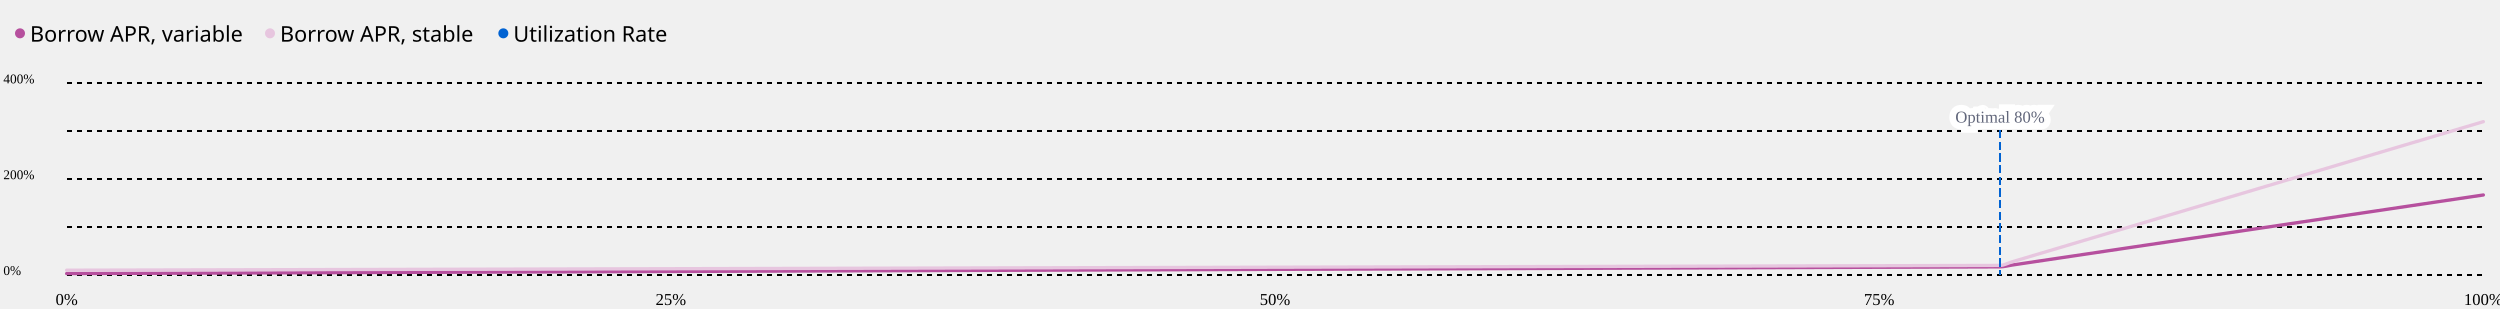
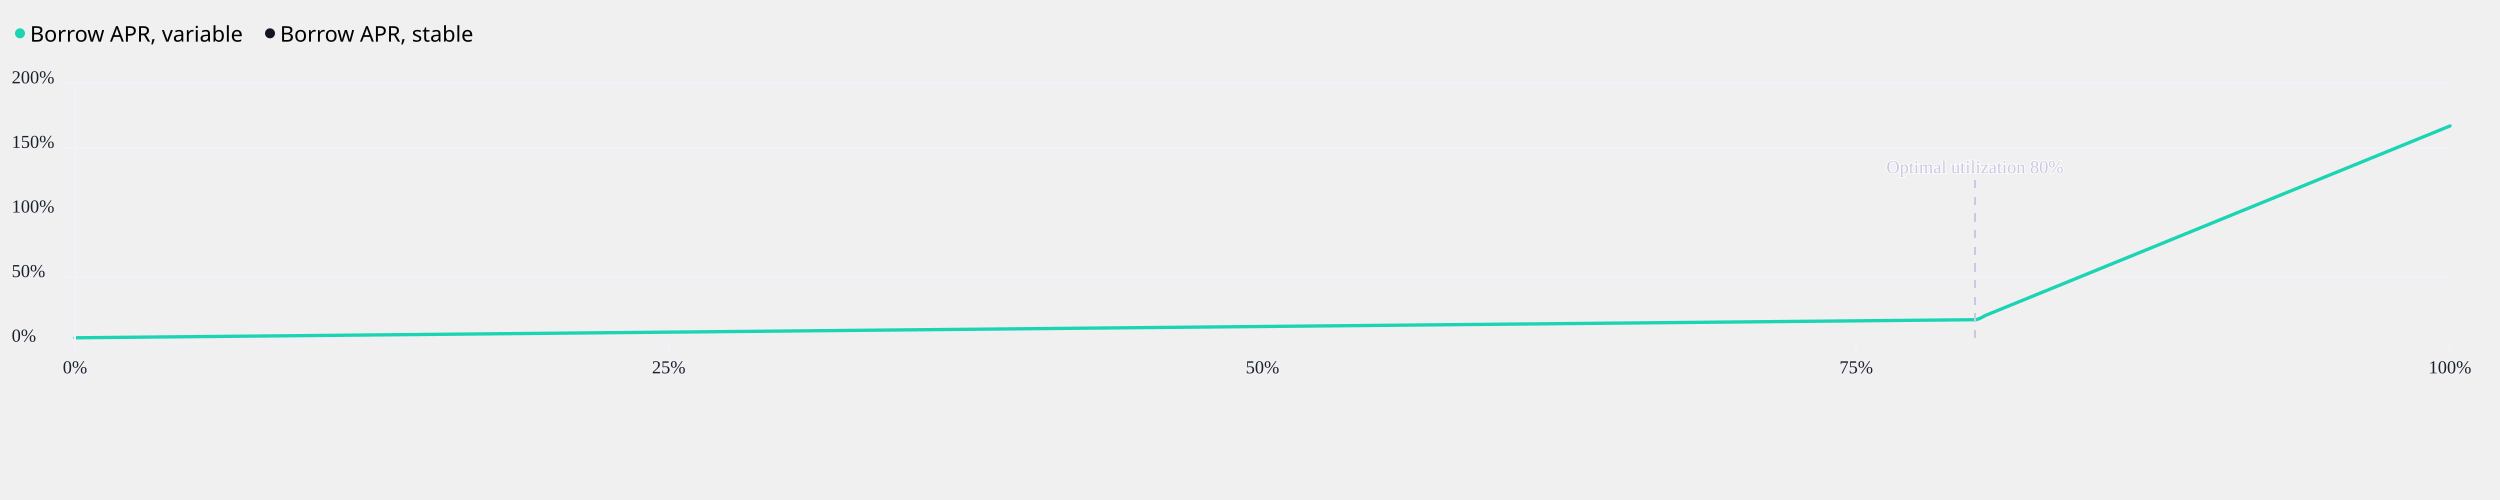
- <svg xmlns="http://www.w3.org/2000/svg" style="background: white;" width="1500" height="185">
+ <svg xmlns="http://www.w3.org/2000/svg" style="background: white;" width="1500" height="300">
  <g style="color: black; font-size: 13px; font-family: sans-serif; transform: translate(18px, 25px);">
    <g>
-       <circle r="3" cx="-6" cy="-5" style="fill: #B6509E" />
+       <circle r="3" cx="-6" cy="-5" style="fill: #1AD4B3" />
      <text>Borrow APR, variable</text>
    </g>
    <g style="transform: translateX(150px);">
-       <circle r="3" cx="-6" cy="-5" style="fill: rgb(231, 198, 223)" />
+       <circle r="3" cx="-6" cy="-5" style="fill: #101423" />
      <text>Borrow APR, stable</text>
    </g>
-     <g style="transform: translateX(290px);">
-       <circle r="3" cx="-6" cy="-5" style="fill: rgb(0, 98, 210)" />
-       <text>Utilization Rate</text>
+   </g>
+   <g class="visx-group" transform="translate(45, 50)">
+     <g class="visx-group visx-rows" transform="translate(0, 0)">
+       <line class="visx-line" x1="0" y1="155" x2="1425" y2="155" fill="transparent" shape-rendering="crispEdges" stroke="#F2F0F9" stroke-width="1" pointer-events="none" />
+       <line class="visx-line" x1="0" y1="116.25" x2="1425" y2="116.25" fill="transparent" shape-rendering="crispEdges" stroke="#F2F0F9" stroke-width="1" pointer-events="none" />
+       <line class="visx-line" x1="0" y1="77.5" x2="1425" y2="77.5" fill="transparent" shape-rendering="crispEdges" stroke="#F2F0F9" stroke-width="1" pointer-events="none" />
+       <line class="visx-line" x1="0" y1="38.75" x2="1425" y2="38.75" fill="transparent" shape-rendering="crispEdges" stroke="#F2F0F9" stroke-width="1" pointer-events="none" />
+       <line class="visx-line" x1="0" y1="0" x2="1425" y2="0" fill="transparent" shape-rendering="crispEdges" stroke="#F2F0F9" stroke-width="1" pointer-events="none" />
    </g>
-   </g>
-   <g class="visx-group" transform="translate(40, 50)">
-     <g class="visx-group visx-rows" transform="translate(0, 0)">
-       <line class="visx-line" x1="0" y1="115" x2="1450" y2="115" fill="transparent" shape-rendering="crispEdges" stroke="#000" stroke-width="1" stroke-dasharray="3,3" pointer-events="none" />
-       <line class="visx-line" x1="0" y1="86.25" x2="1450" y2="86.25" fill="transparent" shape-rendering="crispEdges" stroke="#000" stroke-width="1" stroke-dasharray="3,3" pointer-events="none" />
-       <line class="visx-line" x1="0" y1="57.5" x2="1450" y2="57.5" fill="transparent" shape-rendering="crispEdges" stroke="#000" stroke-width="1" stroke-dasharray="3,3" pointer-events="none" />
-       <line class="visx-line" x1="0" y1="28.75" x2="1450" y2="28.75" fill="transparent" shape-rendering="crispEdges" stroke="#000" stroke-width="1" stroke-dasharray="3,3" pointer-events="none" />
-       <line class="visx-line" x1="0" y1="0" x2="1450" y2="0" fill="transparent" shape-rendering="crispEdges" stroke="#000" stroke-width="1" stroke-dasharray="3,3" pointer-events="none" />
-     </g>
-     <path class="visx-linepath" d="M0,114.137C2.417,114.129,4.833,114.121,7.25,114.112C9.667,114.104,12.083,114.096,14.5,114.087C16.917,114.079,19.333,114.07,21.75,114.062C24.167,114.054,26.583,114.045,29,114.037C31.417,114.028,33.833,114.02,36.25,114.012C38.667,114.003,41.083,113.995,43.5,113.987C45.917,113.978,48.333,113.97,50.75,113.961C53.167,113.953,55.583,113.945,58,113.936C60.417,113.928,62.833,113.919,65.25,113.911C67.667,113.903,70.083,113.894,72.5,113.886C74.917,113.878,77.333,113.869,79.75,113.861C82.167,113.852,84.583,113.844,87,113.836C89.417,113.827,91.833,113.819,94.25,113.81C96.667,113.802,99.083,113.794,101.5,113.785C103.917,113.777,106.333,113.769,108.75,113.76C111.167,113.752,113.583,113.743,116,113.735C118.417,113.727,120.833,113.718,123.25,113.71C125.667,113.701,128.083,113.693,130.5,113.685C132.917,113.676,135.333,113.668,137.75,113.66C140.167,113.651,142.583,113.643,145,113.634C147.417,113.626,149.833,113.618,152.25,113.609C154.667,113.601,157.083,113.592,159.5,113.584C161.917,113.576,164.333,113.567,166.75,113.559C169.167,113.551,171.583,113.542,174,113.534C176.417,113.525,178.833,113.517,181.25,113.509C183.667,113.5,186.083,113.492,188.5,113.483C190.917,113.475,193.333,113.467,195.75,113.458C198.167,113.45,200.583,113.442,203,113.433C205.417,113.425,207.833,113.416,210.25,113.408C212.667,113.4,215.083,113.391,217.5,113.383C219.917,113.374,222.333,113.366,224.75,113.358C227.167,113.349,229.583,113.341,232,113.333C234.417,113.324,236.833,113.316,239.25,113.307C241.667,113.299,244.083,113.291,246.5,113.282C248.917,113.274,251.333,113.265,253.75,113.257C256.167,113.249,258.583,113.24,261,113.232C263.417,113.223,265.833,113.215,268.25,113.207C270.667,113.198,273.083,113.19,275.5,113.182C277.917,113.173,280.333,113.165,282.75,113.156C285.167,113.148,287.583,113.14,290,113.131C292.417,113.123,294.833,113.114,297.25,113.106C299.667,113.098,302.083,113.089,304.5,113.081C306.917,113.073,309.333,113.064,311.75,113.056C314.167,113.047,316.583,113.039,319,113.031C321.417,113.022,323.833,113.014,326.25,113.005C328.667,112.997,331.083,112.989,333.5,112.98C335.917,112.972,338.333,112.964,340.75,112.955C343.167,112.947,345.583,112.938,348,112.93C350.417,112.922,352.833,112.913,355.25,112.905C357.667,112.896,360.083,112.888,362.5,112.88C364.917,112.871,367.333,112.863,369.75,112.855C372.167,112.846,374.583,112.838,377,112.829C379.417,112.821,381.833,112.813,384.25,112.804C386.667,112.796,389.083,112.787,391.5,112.779C393.917,112.771,396.333,112.762,398.75,112.754C401.167,112.746,403.583,112.737,406,112.729C408.417,112.72,410.833,112.712,413.25,112.704C415.667,112.695,418.083,112.687,420.5,112.678C422.917,112.67,425.333,112.662,427.75,112.653C430.167,112.645,432.583,112.637,435,112.628C437.417,112.62,439.833,112.611,442.25,112.603C444.667,112.595,447.083,112.586,449.5,112.578C451.917,112.569,454.333,112.561,456.75,112.553C459.167,112.544,461.583,112.536,464,112.528C466.417,112.519,468.833,112.511,471.25,112.502C473.667,112.494,476.083,112.486,478.5,112.477C480.917,112.469,483.333,112.46,485.75,112.452C488.167,112.444,490.583,112.435,493,112.427C495.417,112.418,497.833,112.41,500.25,112.402C502.667,112.393,505.083,112.385,507.5,112.377C509.917,112.368,512.333,112.36,514.75,112.351C517.167,112.343,519.583,112.335,522,112.326C524.417,112.318,526.833,112.309,529.25,112.301C531.667,112.293,534.083,112.284,536.5,112.276C538.917,112.268,541.333,112.259,543.75,112.251C546.167,112.242,548.583,112.234,551,112.226C553.417,112.217,555.833,112.209,558.25,112.2C560.667,112.192,563.083,112.184,565.5,112.175C567.917,112.167,570.333,112.159,572.75,112.15C575.167,112.142,577.583,112.133,580,112.125C582.417,112.117,584.833,112.108,587.25,112.1C589.667,112.091,592.083,112.083,594.5,112.075C596.917,112.066,599.333,112.058,601.75,112.05C604.167,112.041,606.583,112.033,609,112.024C611.417,112.016,613.833,112.008,616.25,111.999C618.667,111.991,621.083,111.982,623.5,111.974C625.917,111.966,628.333,111.957,630.75,111.949C633.167,111.941,635.583,111.932,638,111.924C640.417,111.915,642.833,111.907,645.25,111.899C647.667,111.89,650.083,111.882,652.5,111.873C654.917,111.865,657.333,111.857,659.75,111.848C662.167,111.84,664.583,111.832,667,111.823C669.417,111.815,671.833,111.806,674.25,111.798C676.667,111.79,679.083,111.781,681.5,111.773C683.917,111.764,686.333,111.756,688.75,111.748C691.167,111.739,693.583,111.731,696,111.722C698.417,111.714,700.833,111.706,703.25,111.697C705.667,111.689,708.083,111.681,710.5,111.672C712.917,111.664,715.333,111.655,717.75,111.647C720.167,111.639,722.583,111.63,725,111.622C727.417,111.613,729.833,111.605,732.25,111.597C734.667,111.588,737.083,111.58,739.5,111.572C741.917,111.563,744.333,111.555,746.75,111.546C749.167,111.538,751.583,111.53,754,111.521C756.417,111.513,758.833,111.504,761.25,111.496C763.667,111.488,766.083,111.479,768.5,111.471C770.917,111.463,773.333,111.454,775.75,111.446C778.167,111.437,780.583,111.429,783,111.421C785.417,111.412,787.833,111.404,790.25,111.395C792.667,111.387,795.083,111.379,797.5,111.37C799.917,111.362,802.333,111.354,804.75,111.345C807.167,111.337,809.583,111.328,812,111.32C814.417,111.312,816.833,111.303,819.25,111.295C821.667,111.286,824.083,111.278,826.5,111.27C828.917,111.261,831.333,111.253,833.75,111.245C836.167,111.236,838.583,111.228,841,111.219C843.417,111.211,845.833,111.203,848.25,111.194C850.667,111.186,853.083,111.177,855.5,111.169C857.917,111.161,860.333,111.152,862.75,111.144C865.167,111.136,867.583,111.127,870,111.119C872.417,111.11,874.833,111.102,877.25,111.094C879.667,111.085,882.083,111.077,884.5,111.068C886.917,111.06,889.333,111.052,891.75,111.043C894.167,111.035,896.583,111.027,899,111.018C901.417,111.01,903.833,111.001,906.25,110.993C908.667,110.985,911.083,110.976,913.5,110.968C915.917,110.959,918.333,110.951,920.75,110.943C923.167,110.934,925.583,110.926,928,110.918C930.417,110.909,932.833,110.901,935.25,110.892C937.667,110.884,940.083,110.876,942.5,110.867C944.917,110.859,947.333,110.85,949.75,110.842C952.167,110.834,954.583,110.825,957,110.817C959.417,110.808,961.833,110.8,964.25,110.792C966.667,110.783,969.083,110.775,971.5,110.767C973.917,110.758,976.333,110.75,978.75,110.741C981.167,110.733,983.583,110.725,986,110.716C988.417,110.708,990.833,110.699,993.25,110.691C995.667,110.683,998.083,110.674,1000.5,110.666C1002.917,110.658,1005.333,110.649,1007.75,110.641C1010.167,110.632,1012.583,110.624,1015,110.616C1017.417,110.607,1019.833,110.599,1022.25,110.59C1024.667,110.582,1027.083,110.574,1029.5,110.565C1031.917,110.557,1034.333,110.549,1036.75,110.54C1039.167,110.532,1041.583,110.523,1044,110.515C1046.417,110.507,1048.833,110.498,1051.25,110.49C1053.667,110.481,1056.083,110.473,1058.5,110.465C1060.917,110.456,1063.333,110.448,1065.75,110.44C1068.167,110.431,1070.583,110.423,1073,110.414C1075.417,110.406,1077.833,110.398,1080.25,110.389C1082.667,110.381,1085.083,110.372,1087.5,110.364C1089.917,110.356,1092.333,110.347,1094.75,110.339C1097.167,110.331,1099.583,110.322,1102,110.314C1104.417,110.305,1106.833,110.297,1109.25,110.289C1111.667,110.28,1114.083,110.272,1116.5,110.263C1118.917,110.255,1121.333,110.247,1123.75,110.238C1126.167,110.23,1128.583,110.222,1131,110.213C1133.417,110.205,1135.833,110.196,1138.25,110.188C1140.667,110.18,1143.083,110.171,1145.5,110.163C1147.917,110.154,1150.333,110.146,1152.75,110.138C1155.167,110.129,1157.583,110.129,1160,110.112C1162.417,110.096,1164.833,109.394,1167.25,109.034C1169.667,108.675,1172.083,108.316,1174.5,107.956C1176.917,107.597,1179.333,107.238,1181.75,106.878C1184.167,106.519,1186.583,106.159,1189,105.8C1191.417,105.441,1193.833,105.081,1196.25,104.722C1198.667,104.362,1201.083,104.003,1203.5,103.644C1205.917,103.284,1208.333,102.925,1210.75,102.566C1213.167,102.206,1215.583,101.847,1218,101.488C1220.417,101.128,1222.833,100.769,1225.25,100.409C1227.667,100.05,1230.083,99.691,1232.5,99.331C1234.917,98.972,1237.333,98.612,1239.75,98.253C1242.167,97.894,1244.583,97.534,1247,97.175C1249.417,96.816,1251.833,96.456,1254.25,96.097C1256.667,95.738,1259.083,95.378,1261.5,95.019C1263.917,94.659,1266.333,94.3,1268.75,93.941C1271.167,93.581,1273.583,93.222,1276,92.862C1278.417,92.503,1280.833,92.144,1283.25,91.784C1285.667,91.425,1288.083,91.066,1290.5,90.706C1292.917,90.347,1295.333,89.988,1297.75,89.628C1300.167,89.269,1302.583,88.909,1305,88.55C1307.417,88.191,1309.833,87.831,1312.25,87.472C1314.667,87.112,1317.083,86.753,1319.5,86.394C1321.917,86.034,1324.333,85.675,1326.75,85.316C1329.167,84.956,1331.583,84.597,1334,84.237C1336.417,83.878,1338.833,83.519,1341.25,83.159C1343.667,82.8,1346.083,82.441,1348.5,82.081C1350.917,81.722,1353.333,81.362,1355.75,81.003C1358.167,80.644,1360.583,80.284,1363,79.925C1365.417,79.566,1367.833,79.206,1370.25,78.847C1372.667,78.487,1375.083,78.128,1377.5,77.769C1379.917,77.409,1382.333,77.05,1384.75,76.691C1387.167,76.331,1389.583,75.972,1392,75.612C1394.417,75.253,1396.833,74.894,1399.25,74.534C1401.667,74.175,1404.083,73.816,1406.5,73.456C1408.917,73.097,1411.333,72.737,1413.75,72.378C1416.167,72.019,1418.583,71.659,1421,71.3C1423.417,70.941,1425.833,70.581,1428.25,70.222C1430.667,69.862,1433.083,69.503,1435.5,69.144C1437.917,68.784,1440.333,68.425,1442.75,68.066C1445.167,67.706,1447.583,67.347,1450,66.987" fill="transparent" stroke-linecap="round" stroke="#B6509E" stroke-width="2" />
-     <path class="visx-linepath" d="M0,112.125C2.417,112.119,4.833,112.113,7.25,112.107C9.667,112.101,12.083,112.095,14.5,112.089C16.917,112.083,19.333,112.077,21.75,112.071C24.167,112.065,26.583,112.059,29,112.053C31.417,112.047,33.833,112.041,36.25,112.035C38.667,112.029,41.083,112.023,43.5,112.017C45.917,112.011,48.333,112.005,50.75,111.999C53.167,111.993,55.583,111.987,58,111.981C60.417,111.975,62.833,111.969,65.25,111.963C67.667,111.957,70.083,111.951,72.5,111.945C74.917,111.939,77.333,111.933,79.75,111.927C82.167,111.921,84.583,111.915,87,111.909C89.417,111.903,91.833,111.897,94.25,111.891C96.667,111.885,99.083,111.879,101.5,111.873C103.917,111.867,106.333,111.861,108.75,111.855C111.167,111.849,113.583,111.843,116,111.838C118.417,111.832,120.833,111.826,123.25,111.82C125.667,111.814,128.083,111.808,130.5,111.802C132.917,111.796,135.333,111.79,137.75,111.784C140.167,111.778,142.583,111.772,145,111.766C147.417,111.76,149.833,111.754,152.25,111.748C154.667,111.742,157.083,111.736,159.5,111.73C161.917,111.724,164.333,111.718,166.75,111.712C169.167,111.706,171.583,111.7,174,111.694C176.417,111.688,178.833,111.682,181.25,111.676C183.667,111.67,186.083,111.664,188.5,111.658C190.917,111.652,193.333,111.646,195.75,111.64C198.167,111.634,200.583,111.628,203,111.622C205.417,111.616,207.833,111.61,210.25,111.604C212.667,111.598,215.083,111.592,217.5,111.586C219.917,111.58,222.333,111.574,224.75,111.568C227.167,111.562,229.583,111.556,232,111.55C234.417,111.544,236.833,111.538,239.25,111.532C241.667,111.526,244.083,111.52,246.5,111.514C248.917,111.508,251.333,111.502,253.75,111.496C256.167,111.49,258.583,111.484,261,111.478C263.417,111.472,265.833,111.466,268.25,111.46C270.667,111.454,273.083,111.448,275.5,111.442C277.917,111.436,280.333,111.43,282.75,111.424C285.167,111.418,287.583,111.412,290,111.406C292.417,111.4,294.833,111.394,297.25,111.388C299.667,111.382,302.083,111.376,304.5,111.37C306.917,111.364,309.333,111.358,311.75,111.352C314.167,111.346,316.583,111.34,319,111.334C321.417,111.328,323.833,111.322,326.25,111.316C328.667,111.31,331.083,111.304,333.5,111.298C335.917,111.292,338.333,111.286,340.75,111.28C343.167,111.274,345.583,111.268,348,111.263C350.417,111.257,352.833,111.251,355.25,111.245C357.667,111.239,360.083,111.233,362.5,111.227C364.917,111.221,367.333,111.215,369.75,111.209C372.167,111.203,374.583,111.197,377,111.191C379.417,111.185,381.833,111.179,384.25,111.173C386.667,111.167,389.083,111.161,391.5,111.155C393.917,111.149,396.333,111.143,398.75,111.137C401.167,111.131,403.583,111.125,406,111.119C408.417,111.113,410.833,111.107,413.25,111.101C415.667,111.095,418.083,111.089,420.5,111.083C422.917,111.077,425.333,111.071,427.75,111.065C430.167,111.059,432.583,111.053,435,111.047C437.417,111.041,439.833,111.035,442.25,111.029C444.667,111.023,447.083,111.017,449.5,111.011C451.917,111.005,454.333,110.999,456.75,110.993C459.167,110.987,461.583,110.981,464,110.975C466.417,110.969,468.833,110.963,471.25,110.957C473.667,110.951,476.083,110.945,478.5,110.939C480.917,110.933,483.333,110.927,485.75,110.921C488.167,110.915,490.583,110.909,493,110.903C495.417,110.897,497.833,110.891,500.25,110.885C502.667,110.879,505.083,110.873,507.5,110.867C509.917,110.861,512.333,110.855,514.75,110.849C517.167,110.843,519.583,110.837,522,110.831C524.417,110.825,526.833,110.819,529.25,110.813C531.667,110.807,534.083,110.801,536.5,110.795C538.917,110.789,541.333,110.783,543.75,110.777C546.167,110.771,548.583,110.765,551,110.759C553.417,110.753,555.833,110.747,558.25,110.741C560.667,110.735,563.083,110.729,565.5,110.723C567.917,110.717,570.333,110.711,572.75,110.705C575.167,110.699,577.583,110.693,580,110.688C582.417,110.682,584.833,110.676,587.25,110.67C589.667,110.664,592.083,110.658,594.5,110.652C596.917,110.646,599.333,110.64,601.75,110.634C604.167,110.628,606.583,110.622,609,110.616C611.417,110.61,613.833,110.604,616.25,110.598C618.667,110.592,621.083,110.586,623.5,110.58C625.917,110.574,628.333,110.568,630.75,110.562C633.167,110.556,635.583,110.55,638,110.544C640.417,110.538,642.833,110.532,645.25,110.526C647.667,110.52,650.083,110.514,652.5,110.508C654.917,110.502,657.333,110.496,659.75,110.49C662.167,110.484,664.583,110.478,667,110.472C669.417,110.466,671.833,110.46,674.25,110.454C676.667,110.448,679.083,110.442,681.5,110.436C683.917,110.43,686.333,110.424,688.75,110.418C691.167,110.412,693.583,110.406,696,110.4C698.417,110.394,700.833,110.388,703.25,110.382C705.667,110.376,708.083,110.37,710.5,110.364C712.917,110.358,715.333,110.352,717.75,110.346C720.167,110.34,722.583,110.334,725,110.328C727.417,110.322,729.833,110.316,732.25,110.31C734.667,110.304,737.083,110.298,739.5,110.292C741.917,110.286,744.333,110.28,746.75,110.274C749.167,110.268,751.583,110.262,754,110.256C756.417,110.25,758.833,110.244,761.25,110.238C763.667,110.232,766.083,110.226,768.5,110.22C770.917,110.214,773.333,110.208,775.75,110.202C778.167,110.196,780.583,110.19,783,110.184C785.417,110.178,787.833,110.172,790.25,110.166C792.667,110.16,795.083,110.154,797.5,110.148C799.917,110.142,802.333,110.136,804.75,110.13C807.167,110.124,809.583,110.118,812,110.112C814.417,110.107,816.833,110.101,819.25,110.095C821.667,110.089,824.083,110.083,826.5,110.077C828.917,110.071,831.333,110.065,833.75,110.059C836.167,110.053,838.583,110.047,841,110.041C843.417,110.035,845.833,110.029,848.25,110.023C850.667,110.017,853.083,110.011,855.5,110.005C857.917,109.999,860.333,109.993,862.75,109.987C865.167,109.981,867.583,109.975,870,109.969C872.417,109.963,874.833,109.957,877.25,109.951C879.667,109.945,882.083,109.939,884.5,109.933C886.917,109.927,889.333,109.921,891.75,109.915C894.167,109.909,896.583,109.903,899,109.897C901.417,109.891,903.833,109.885,906.25,109.879C908.667,109.873,911.083,109.867,913.5,109.861C915.917,109.855,918.333,109.849,920.75,109.843C923.167,109.837,925.583,109.831,928,109.825C930.417,109.819,932.833,109.813,935.25,109.807C937.667,109.801,940.083,109.795,942.5,109.789C944.917,109.783,947.333,109.777,949.75,109.771C952.167,109.765,954.583,109.759,957,109.753C959.417,109.747,961.833,109.741,964.25,109.735C966.667,109.729,969.083,109.723,971.5,109.717C973.917,109.711,976.333,109.705,978.75,109.699C981.167,109.693,983.583,109.687,986,109.681C988.417,109.675,990.833,109.669,993.25,109.663C995.667,109.657,998.083,109.651,1000.5,109.645C1002.917,109.639,1005.333,109.633,1007.75,109.627C1010.167,109.621,1012.583,109.615,1015,109.609C1017.417,109.603,1019.833,109.597,1022.25,109.591C1024.667,109.585,1027.083,109.579,1029.5,109.573C1031.917,109.567,1034.333,109.561,1036.75,109.555C1039.167,109.549,1041.583,109.543,1044,109.538C1046.417,109.532,1048.833,109.526,1051.25,109.52C1053.667,109.514,1056.083,109.508,1058.5,109.502C1060.917,109.496,1063.333,109.49,1065.75,109.484C1068.167,109.478,1070.583,109.472,1073,109.466C1075.417,109.46,1077.833,109.454,1080.25,109.448C1082.667,109.442,1085.083,109.436,1087.5,109.43C1089.917,109.424,1092.333,109.418,1094.75,109.412C1097.167,109.406,1099.583,109.4,1102,109.394C1104.417,109.388,1106.833,109.382,1109.25,109.376C1111.667,109.37,1114.083,109.364,1116.5,109.358C1118.917,109.352,1121.333,109.346,1123.75,109.34C1126.167,109.334,1128.583,109.328,1131,109.322C1133.417,109.316,1135.833,109.31,1138.25,109.304C1140.667,109.298,1143.083,109.292,1145.5,109.286C1147.917,109.28,1150.333,109.274,1152.75,109.268C1155.167,109.262,1157.583,109.262,1160,109.25C1162.417,109.238,1164.833,107.812,1167.25,107.094C1169.667,106.375,1172.083,105.656,1174.5,104.938C1176.917,104.219,1179.333,103.5,1181.75,102.781C1184.167,102.062,1186.583,101.344,1189,100.625C1191.417,99.906,1193.833,99.188,1196.25,98.469C1198.667,97.75,1201.083,97.031,1203.5,96.312C1205.917,95.594,1208.333,94.875,1210.75,94.156C1213.167,93.438,1215.583,92.719,1218,92C1220.417,91.281,1222.833,90.562,1225.25,89.844C1227.667,89.125,1230.083,88.406,1232.5,87.688C1234.917,86.969,1237.333,86.25,1239.75,85.531C1242.167,84.812,1244.583,84.094,1247,83.375C1249.417,82.656,1251.833,81.938,1254.25,81.219C1256.667,80.5,1259.083,79.781,1261.5,79.062C1263.917,78.344,1266.333,77.625,1268.75,76.906C1271.167,76.188,1273.583,75.469,1276,74.75C1278.417,74.031,1280.833,73.312,1283.25,72.594C1285.667,71.875,1288.083,71.156,1290.5,70.438C1292.917,69.719,1295.333,69,1297.75,68.281C1300.167,67.562,1302.583,66.844,1305,66.125C1307.417,65.406,1309.833,64.688,1312.25,63.969C1314.667,63.25,1317.083,62.531,1319.5,61.812C1321.917,61.094,1324.333,60.375,1326.75,59.656C1329.167,58.938,1331.583,58.219,1334,57.5C1336.417,56.781,1338.833,56.062,1341.25,55.344C1343.667,54.625,1346.083,53.906,1348.5,53.188C1350.917,52.469,1353.333,51.75,1355.75,51.031C1358.167,50.312,1360.583,49.594,1363,48.875C1365.417,48.156,1367.833,47.438,1370.25,46.719C1372.667,46,1375.083,45.281,1377.5,44.562C1379.917,43.844,1382.333,43.125,1384.75,42.406C1387.167,41.688,1389.583,40.969,1392,40.25C1394.417,39.531,1396.833,38.813,1399.25,38.094C1401.667,37.375,1404.083,36.656,1406.5,35.938C1408.917,35.219,1411.333,34.5,1413.75,33.781C1416.167,33.062,1418.583,32.344,1421,31.625C1423.417,30.906,1425.833,30.187,1428.25,29.469C1430.667,28.75,1433.083,28.031,1435.5,27.313C1437.917,26.594,1440.333,25.875,1442.75,25.156C1445.167,24.438,1447.583,23.719,1450,23" fill="transparent" stroke-linecap="round" stroke="#E7C6DF" stroke-width="2" />
-     <g class="visx-group visx-axis visx-axis-bottom" transform="translate(0, 115)">
+     <path class="visx-linepath" d="M0,152.675C2.375,152.652,4.75,152.63,7.125,152.607C9.5,152.585,11.875,152.562,14.25,152.539C16.625,152.517,19,152.494,21.375,152.472C23.75,152.449,26.125,152.426,28.5,152.404C30.875,152.381,33.25,152.359,35.625,152.336C38,152.313,40.375,152.291,42.75,152.268C45.125,152.246,47.5,152.223,49.875,152.2C52.25,152.178,54.625,152.155,57,152.132C59.375,152.11,61.75,152.087,64.125,152.065C66.5,152.042,68.875,152.019,71.25,151.997C73.625,151.974,76,151.952,78.375,151.929C80.75,151.906,83.125,151.884,85.5,151.861C87.875,151.839,90.25,151.816,92.625,151.793C95,151.771,97.375,151.748,99.75,151.726C102.125,151.703,104.5,151.68,106.875,151.658C109.25,151.635,111.625,151.613,114,151.59C116.375,151.567,118.75,151.545,121.125,151.522C123.5,151.5,125.875,151.477,128.25,151.454C130.625,151.432,133,151.409,135.375,151.387C137.75,151.364,140.125,151.341,142.5,151.319C144.875,151.296,147.25,151.274,149.625,151.251C152,151.228,154.375,151.206,156.75,151.183C159.125,151.161,161.5,151.138,163.875,151.115C166.25,151.093,168.625,151.07,171,151.048C173.375,151.025,175.75,151.002,178.125,150.98C180.5,150.957,182.875,150.934,185.25,150.912C187.625,150.889,190,150.867,192.375,150.844C194.75,150.821,197.125,150.799,199.5,150.776C201.875,150.754,204.25,150.731,206.625,150.708C209,150.686,211.375,150.663,213.75,150.641C216.125,150.618,218.5,150.595,220.875,150.573C223.25,150.55,225.625,150.528,228,150.505C230.375,150.482,232.75,150.46,235.125,150.437C237.5,150.415,239.875,150.392,242.25,150.369C244.625,150.347,247,150.324,249.375,150.302C251.75,150.279,254.125,150.256,256.5,150.234C258.875,150.211,261.25,150.189,263.625,150.166C266,150.143,268.375,150.121,270.75,150.098C273.125,150.076,275.5,150.053,277.875,150.03C280.25,150.008,282.625,149.985,285,149.963C287.375,149.94,289.75,149.917,292.125,149.895C294.5,149.872,296.875,149.849,299.25,149.827C301.625,149.804,304,149.782,306.375,149.759C308.75,149.736,311.125,149.714,313.5,149.691C315.875,149.669,318.25,149.646,320.625,149.623C323,149.601,325.375,149.578,327.75,149.556C330.125,149.533,332.5,149.51,334.875,149.488C337.25,149.465,339.625,149.443,342,149.42C344.375,149.397,346.75,149.375,349.125,149.352C351.5,149.33,353.875,149.307,356.25,149.284C358.625,149.262,361,149.239,363.375,149.217C365.75,149.194,368.125,149.171,370.5,149.149C372.875,149.126,375.25,149.104,377.625,149.081C380,149.058,382.375,149.036,384.75,149.013C387.125,148.991,389.5,148.968,391.875,148.945C394.25,148.923,396.625,148.9,399,148.877C401.375,148.855,403.75,148.832,406.125,148.81C408.5,148.787,410.875,148.764,413.25,148.742C415.625,148.719,418,148.697,420.375,148.674C422.75,148.651,425.125,148.629,427.5,148.606C429.875,148.584,432.25,148.561,434.625,148.538C437,148.516,439.375,148.493,441.75,148.471C444.125,148.448,446.5,148.425,448.875,148.403C451.25,148.38,453.625,148.358,456,148.335C458.375,148.312,460.75,148.29,463.125,148.267C465.5,148.245,467.875,148.222,470.25,148.199C472.625,148.177,475,148.154,477.375,148.132C479.75,148.109,482.125,148.086,484.5,148.064C486.875,148.041,489.25,148.019,491.625,147.996C494,147.973,496.375,147.951,498.75,147.928C501.125,147.906,503.5,147.883,505.875,147.86C508.25,147.838,510.625,147.815,513,147.792C515.375,147.77,517.75,147.747,520.125,147.725C522.5,147.702,524.875,147.679,527.25,147.657C529.625,147.634,532,147.612,534.375,147.589C536.75,147.566,539.125,147.544,541.5,147.521C543.875,147.499,546.25,147.476,548.625,147.453C551,147.431,553.375,147.408,555.75,147.386C558.125,147.363,560.5,147.34,562.875,147.318C565.25,147.295,567.625,147.273,570,147.25C572.375,147.227,574.75,147.205,577.125,147.182C579.5,147.16,581.875,147.137,584.25,147.114C586.625,147.092,589,147.069,591.375,147.047C593.75,147.024,596.125,147.001,598.5,146.979C600.875,146.956,603.25,146.934,605.625,146.911C608,146.888,610.375,146.866,612.75,146.843C615.125,146.821,617.5,146.798,619.875,146.775C622.25,146.753,624.625,146.73,627,146.708C629.375,146.685,631.75,146.662,634.125,146.64C636.5,146.617,638.875,146.594,641.25,146.572C643.625,146.549,646,146.527,648.375,146.504C650.75,146.481,653.125,146.459,655.5,146.436C657.875,146.414,660.25,146.391,662.625,146.368C665,146.346,667.375,146.323,669.75,146.301C672.125,146.278,674.5,146.255,676.875,146.233C679.25,146.21,681.625,146.188,684,146.165C686.375,146.142,688.75,146.12,691.125,146.097C693.5,146.075,695.875,146.052,698.25,146.029C700.625,146.007,703,145.984,705.375,145.962C707.75,145.939,710.125,145.916,712.5,145.894C714.875,145.871,717.25,145.849,719.625,145.826C722,145.803,724.375,145.781,726.75,145.758C729.125,145.736,731.5,145.713,733.875,145.69C736.25,145.668,738.625,145.645,741,145.623C743.375,145.6,745.75,145.577,748.125,145.555C750.5,145.532,752.875,145.509,755.25,145.487C757.625,145.464,760,145.442,762.375,145.419C764.75,145.396,767.125,145.374,769.5,145.351C771.875,145.329,774.25,145.306,776.625,145.283C779,145.261,781.375,145.238,783.75,145.216C786.125,145.193,788.5,145.17,790.875,145.148C793.25,145.125,795.625,145.103,798,145.08C800.375,145.057,802.75,145.035,805.125,145.012C807.5,144.99,809.875,144.967,812.25,144.944C814.625,144.922,817,144.899,819.375,144.877C821.75,144.854,824.125,144.831,826.5,144.809C828.875,144.786,831.25,144.764,833.625,144.741C836,144.718,838.375,144.696,840.75,144.673C843.125,144.651,845.5,144.628,847.875,144.605C850.25,144.583,852.625,144.56,855,144.537C857.375,144.515,859.75,144.492,862.125,144.47C864.5,144.447,866.875,144.424,869.25,144.402C871.625,144.379,874,144.357,876.375,144.334C878.75,144.311,881.125,144.289,883.5,144.266C885.875,144.244,888.25,144.221,890.625,144.198C893,144.176,895.375,144.153,897.75,144.131C900.125,144.108,902.5,144.085,904.875,144.063C907.25,144.04,909.625,144.018,912,143.995C914.375,143.972,916.75,143.95,919.125,143.927C921.5,143.905,923.875,143.882,926.25,143.859C928.625,143.837,931,143.814,933.375,143.792C935.75,143.769,938.125,143.746,940.5,143.724C942.875,143.701,945.25,143.679,947.625,143.656C950,143.633,952.375,143.611,954.75,143.588C957.125,143.566,959.5,143.543,961.875,143.52C964.25,143.498,966.625,143.475,969,143.452C971.375,143.43,973.75,143.407,976.125,143.385C978.5,143.362,980.875,143.339,983.25,143.317C985.625,143.294,988,143.272,990.375,143.249C992.75,143.226,995.125,143.204,997.5,143.181C999.875,143.159,1002.25,143.136,1004.625,143.113C1007,143.091,1009.375,143.068,1011.75,143.046C1014.125,143.023,1016.5,143,1018.875,142.978C1021.25,142.955,1023.625,142.933,1026,142.91C1028.375,142.887,1030.75,142.865,1033.125,142.842C1035.5,142.82,1037.875,142.797,1040.25,142.774C1042.625,142.752,1045,142.729,1047.375,142.707C1049.75,142.684,1052.125,142.661,1054.5,142.639C1056.875,142.616,1059.25,142.594,1061.625,142.571C1064,142.548,1066.375,142.526,1068.75,142.503C1071.125,142.481,1073.5,142.458,1075.875,142.435C1078.25,142.413,1080.625,142.39,1083,142.368C1085.375,142.345,1087.75,142.322,1090.125,142.3C1092.5,142.277,1094.875,142.254,1097.25,142.232C1099.625,142.209,1102,142.187,1104.375,142.164C1106.75,142.141,1109.125,142.119,1111.5,142.096C1113.875,142.074,1116.25,142.051,1118.625,142.028C1121,142.006,1123.375,141.983,1125.75,141.961C1128.125,141.938,1130.5,141.915,1132.875,141.893C1135.25,141.87,1137.625,141.87,1140,141.825C1142.375,141.78,1144.75,139.887,1147.125,138.919C1149.5,137.95,1151.875,136.981,1154.25,136.012C1156.625,135.044,1159,134.075,1161.375,133.106C1163.75,132.137,1166.125,131.169,1168.5,130.2C1170.875,129.231,1173.25,128.262,1175.625,127.294C1178,126.325,1180.375,125.356,1182.75,124.388C1185.125,123.419,1187.5,122.45,1189.875,121.481C1192.25,120.512,1194.625,119.544,1197,118.575C1199.375,117.606,1201.75,116.638,1204.125,115.669C1206.5,114.7,1208.875,113.731,1211.25,112.763C1213.625,111.794,1216,110.825,1218.375,109.856C1220.75,108.888,1223.125,107.919,1225.5,106.95C1227.875,105.981,1230.25,105.013,1232.625,104.044C1235,103.075,1237.375,102.106,1239.75,101.138C1242.125,100.169,1244.5,99.2,1246.875,98.231C1249.25,97.263,1251.625,96.294,1254,95.325C1256.375,94.356,1258.75,93.387,1261.125,92.419C1263.5,91.45,1265.875,90.481,1268.25,89.513C1270.625,88.544,1273,87.575,1275.375,86.606C1277.75,85.638,1280.125,84.669,1282.5,83.7C1284.875,82.731,1287.25,81.763,1289.625,80.794C1292,79.825,1294.375,78.856,1296.75,77.887C1299.125,76.919,1301.5,75.95,1303.875,74.981C1306.25,74.013,1308.625,73.044,1311,72.075C1313.375,71.106,1315.75,70.138,1318.125,69.169C1320.5,68.2,1322.875,67.231,1325.25,66.263C1327.625,65.294,1330,64.325,1332.375,63.356C1334.75,62.387,1337.125,61.419,1339.5,60.45C1341.875,59.481,1344.25,58.512,1346.625,57.544C1349,56.575,1351.375,55.606,1353.75,54.638C1356.125,53.669,1358.5,52.7,1360.875,51.731C1363.25,50.762,1365.625,49.794,1368,48.825C1370.375,47.856,1372.75,46.888,1375.125,45.919C1377.5,44.95,1379.875,43.981,1382.25,43.012C1384.625,42.044,1387,41.075,1389.375,40.106C1391.75,39.138,1394.125,38.169,1396.5,37.2C1398.875,36.231,1401.25,35.262,1403.625,34.294C1406,33.325,1408.375,32.356,1410.75,31.388C1413.125,30.419,1415.5,29.45,1417.875,28.481C1420.25,27.512,1422.625,26.544,1425,25.575" fill="transparent" stroke-linecap="round" stroke="#1AD4B3" stroke-width="2" />
+     <g class="visx-group visx-axis visx-axis-bottom" transform="translate(0, 155)">
      <g class="visx-group visx-axis-tick" transform="translate(0, 0)">
-         <line class="visx-line" x1="0" y1="0" x2="0" y2="8" fill="transparent" shape-rendering="crispEdges" stroke="#000" stroke-width="0" stroke-linecap="square" />
-         <svg x="0" y="0" font-size="10" style="overflow:visible">
-           <text transform="" x="0" y="18" fill="#000" font-size="10" text-anchor="middle">
+         <line class="visx-line" x1="0" y1="0" x2="0" y2="8" fill="transparent" shape-rendering="crispEdges" stroke="#F2F0F9" stroke-width="1" stroke-linecap="square" />
+         <svg x="0" y="0" font-size="11" style="overflow:visible">
+           <text transform="" x="0" y="19" fill="#1B2030" font-size="11" text-anchor="middle">
            <tspan x="0" dy="0em">0%</tspan>
          </text>
        </svg>
      </g>
      <g class="visx-group visx-axis-tick" transform="translate(0, 0)">
-         <line class="visx-line" x1="362.5" y1="0" x2="362.5" y2="8" fill="transparent" shape-rendering="crispEdges" stroke="#000" stroke-width="0" stroke-linecap="square" />
-         <svg x="0" y="0" font-size="10" style="overflow:visible">
-           <text transform="" x="362.5" y="18" fill="#000" font-size="10" text-anchor="middle">
-             <tspan x="362.5" dy="0em">25%</tspan>
+         <line class="visx-line" x1="356.25" y1="0" x2="356.25" y2="8" fill="transparent" shape-rendering="crispEdges" stroke="#F2F0F9" stroke-width="1" stroke-linecap="square" />
+         <svg x="0" y="0" font-size="11" style="overflow:visible">
+           <text transform="" x="356.25" y="19" fill="#1B2030" font-size="11" text-anchor="middle">
+             <tspan x="356.25" dy="0em">25%</tspan>
          </text>
        </svg>
      </g>
      <g class="visx-group visx-axis-tick" transform="translate(0, 0)">
-         <line class="visx-line" x1="725" y1="0" x2="725" y2="8" fill="transparent" shape-rendering="crispEdges" stroke="#000" stroke-width="0" stroke-linecap="square" />
-         <svg x="0" y="0" font-size="10" style="overflow:visible">
-           <text transform="" x="725" y="18" fill="#000" font-size="10" text-anchor="middle">
-             <tspan x="725" dy="0em">50%</tspan>
+         <line class="visx-line" x1="712.5" y1="0" x2="712.5" y2="8" fill="transparent" shape-rendering="crispEdges" stroke="#F2F0F9" stroke-width="1" stroke-linecap="square" />
+         <svg x="0" y="0" font-size="11" style="overflow:visible">
+           <text transform="" x="712.5" y="19" fill="#1B2030" font-size="11" text-anchor="middle">
+             <tspan x="712.5" dy="0em">50%</tspan>
          </text>
        </svg>
      </g>
      <g class="visx-group visx-axis-tick" transform="translate(0, 0)">
-         <line class="visx-line" x1="1087.5" y1="0" x2="1087.5" y2="8" fill="transparent" shape-rendering="crispEdges" stroke="#000" stroke-width="0" stroke-linecap="square" />
-         <svg x="0" y="0" font-size="10" style="overflow:visible">
-           <text transform="" x="1087.5" y="18" fill="#000" font-size="10" text-anchor="middle">
-             <tspan x="1087.5" dy="0em">75%</tspan>
+         <line class="visx-line" x1="1068.75" y1="0" x2="1068.75" y2="8" fill="transparent" shape-rendering="crispEdges" stroke="#F2F0F9" stroke-width="1" stroke-linecap="square" />
+         <svg x="0" y="0" font-size="11" style="overflow:visible">
+           <text transform="" x="1068.75" y="19" fill="#1B2030" font-size="11" text-anchor="middle">
+             <tspan x="1068.75" dy="0em">75%</tspan>
          </text>
        </svg>
      </g>
      <g class="visx-group visx-axis-tick" transform="translate(0, 0)">
-         <line class="visx-line" x1="1450" y1="0" x2="1450" y2="8" fill="transparent" shape-rendering="crispEdges" stroke="#000" stroke-width="0" stroke-linecap="square" />
-         <svg x="0" y="0" font-size="10" style="overflow:visible">
-           <text transform="" x="1450" y="18" fill="#000" font-size="10" text-anchor="middle">
-             <tspan x="1450" dy="0em">100%</tspan>
+         <line class="visx-line" x1="1425" y1="0" x2="1425" y2="8" fill="transparent" shape-rendering="crispEdges" stroke="#F2F0F9" stroke-width="1" stroke-linecap="square" />
+         <svg x="0" y="0" font-size="11" style="overflow:visible">
+           <text transform="" x="1425" y="19" fill="#1B2030" font-size="11" text-anchor="middle">
+             <tspan x="1425" dy="0em">100%</tspan>
          </text>
        </svg>
      </g>
-       <line class="visx-line visx-axis-line" x1="0.5" y1="0" x2="1450.5" y2="0" fill="transparent" shape-rendering="crispEdges" stroke="#222" stroke-width="0" />
    </g>
    <g class="visx-group visx-axis visx-axis-left" transform="translate(0, 0)">
      <g class="visx-group visx-axis-tick" transform="translate(0, 0)">
-         <line class="visx-line" x1="0" y1="115" x2="-8" y2="115" fill="transparent" shape-rendering="crispEdges" stroke="#222" stroke-width="0" stroke-linecap="square" />
-         <svg x="-30" y="0" font-size="8" style="overflow:visible">
-           <text transform="" x="-8" y="115" fill="#000" font-size="8" text-anchor="start">
+         <line class="visx-line" x1="0" y1="155" x2="-8" y2="155" fill="transparent" shape-rendering="crispEdges" stroke="#F2F0F9" stroke-width="1" stroke-linecap="square" />
+         <svg x="-30" y="0" font-size="11" style="overflow:visible">
+           <text transform="" x="-8" y="155" fill="#1B2030" font-size="11" text-anchor="start">
            <tspan x="-8" dy="0em">0%</tspan>
          </text>
        </svg>
      </g>
      <g class="visx-group visx-axis-tick" transform="translate(0, 0)">
-         <line class="visx-line" x1="0" y1="57.5" x2="-8" y2="57.5" fill="transparent" shape-rendering="crispEdges" stroke="#222" stroke-width="0" stroke-linecap="square" />
-         <svg x="-30" y="0" font-size="8" style="overflow:visible">
-           <text transform="" x="-8" y="57.5" fill="#000" font-size="8" text-anchor="start">
+         <line class="visx-line" x1="0" y1="116.25" x2="-8" y2="116.25" fill="transparent" shape-rendering="crispEdges" stroke="#F2F0F9" stroke-width="1" stroke-linecap="square" />
+         <svg x="-30" y="0" font-size="11" style="overflow:visible">
+           <text transform="" x="-8" y="116.25" fill="#1B2030" font-size="11" text-anchor="start">
+             <tspan x="-8" dy="0em">50%</tspan>
+           </text>
+         </svg>
+       </g>
+       <g class="visx-group visx-axis-tick" transform="translate(0, 0)">
+         <line class="visx-line" x1="0" y1="77.5" x2="-8" y2="77.5" fill="transparent" shape-rendering="crispEdges" stroke="#F2F0F9" stroke-width="1" stroke-linecap="square" />
+         <svg x="-30" y="0" font-size="11" style="overflow:visible">
+           <text transform="" x="-8" y="77.5" fill="#1B2030" font-size="11" text-anchor="start">
+             <tspan x="-8" dy="0em">100%</tspan>
+           </text>
+         </svg>
+       </g>
+       <g class="visx-group visx-axis-tick" transform="translate(0, 0)">
+         <line class="visx-line" x1="0" y1="38.75" x2="-8" y2="38.75" fill="transparent" shape-rendering="crispEdges" stroke="#F2F0F9" stroke-width="1" stroke-linecap="square" />
+         <svg x="-30" y="0" font-size="11" style="overflow:visible">
+           <text transform="" x="-8" y="38.75" fill="#1B2030" font-size="11" text-anchor="start">
+             <tspan x="-8" dy="0em">150%</tspan>
+           </text>
+         </svg>
+       </g>
+       <g class="visx-group visx-axis-tick" transform="translate(0, 0)">
+         <line class="visx-line" x1="0" y1="0" x2="-8" y2="0" fill="transparent" shape-rendering="crispEdges" stroke="#F2F0F9" stroke-width="1" stroke-linecap="square" />
+         <svg x="-30" y="0" font-size="11" style="overflow:visible">
+           <text transform="" x="-8" y="0" fill="#1B2030" font-size="11" text-anchor="start">
            <tspan x="-8" dy="0em">200%</tspan>
          </text>
        </svg>
      </g>
-       <g class="visx-group visx-axis-tick" transform="translate(0, 0)">
-         <line class="visx-line" x1="0" y1="0" x2="-8" y2="0" fill="transparent" shape-rendering="crispEdges" stroke="#222" stroke-width="0" stroke-linecap="square" />
-         <svg x="-30" y="0" font-size="8" style="overflow:visible">
-           <text transform="" x="-8" y="0" fill="#000" font-size="8" text-anchor="start">
-             <tspan x="-8" dy="0em">400%</tspan>
-           </text>
-         </svg>
-       </g>
-       <line class="visx-line visx-axis-line" x1="0" y1="115.5" x2="0" y2="0.5" fill="transparent" shape-rendering="crispEdges" stroke="#222" stroke-width="0" />
+       <line class="visx-line visx-axis-line" x1="0" y1="155.5" x2="0" y2="0.5" fill="transparent" shape-rendering="crispEdges" stroke="#F2F0F9" stroke-width="1" />
    </g>
-     <rect class="visx-bar" width="1450" height="115" fill="transparent" />
-     <line class="visx-line" x1="1160" y1="28" x2="1160" y2="115" fill="transparent" shape-rendering="crispEdges" stroke="#0062D2" stroke-width="1" pointer-events="none" stroke-dasharray="5,2" />
-     <svg x="0" y="0" font-size="10px" style="overflow:visible">
-       <text transform="" x="1160" y="20" font-size="10px" fill="#fff" stroke="#fff" stroke-width="0.8em" text-anchor="middle">
-         <tspan x="1160" dy="0.355em">Optimal 80%</tspan>
+     <rect class="visx-bar" width="1425" height="155" fill="transparent" />
+     <line class="visx-line" x1="1140" y1="58" x2="1140" y2="155" fill="transparent" shape-rendering="crispEdges" stroke="#CDC8E1" stroke-width="1" pointer-events="none" stroke-dasharray="5" />
+     <svg x="0" y="0" font-size="11px" style="overflow:visible">
+       <text transform="" x="1140" y="50" font-size="11px" fill="#555069" stroke="#FFFFFF" stroke-width="1px" text-anchor="middle">
+         <tspan x="1140" dy="0.355em">Optimal utilization 80%</tspan>
      </text>
    </svg>
-     <svg x="0" y="0" font-size="10px" style="overflow:visible">
-       <text transform="" x="1160" y="20" font-size="10px" fill="#62677B" text-anchor="middle">
-         <tspan x="1160" dy="0.355em">Optimal 80%</tspan>
+     <svg x="0" y="0" font-size="11px" style="overflow:visible">
+       <text transform="" x="1140" y="50" font-size="11px" fill="#CDC8E1" text-anchor="middle">
+         <tspan x="1140" dy="0.355em">Optimal utilization 80%</tspan>
      </text>
    </svg>
  </g>
</svg>
